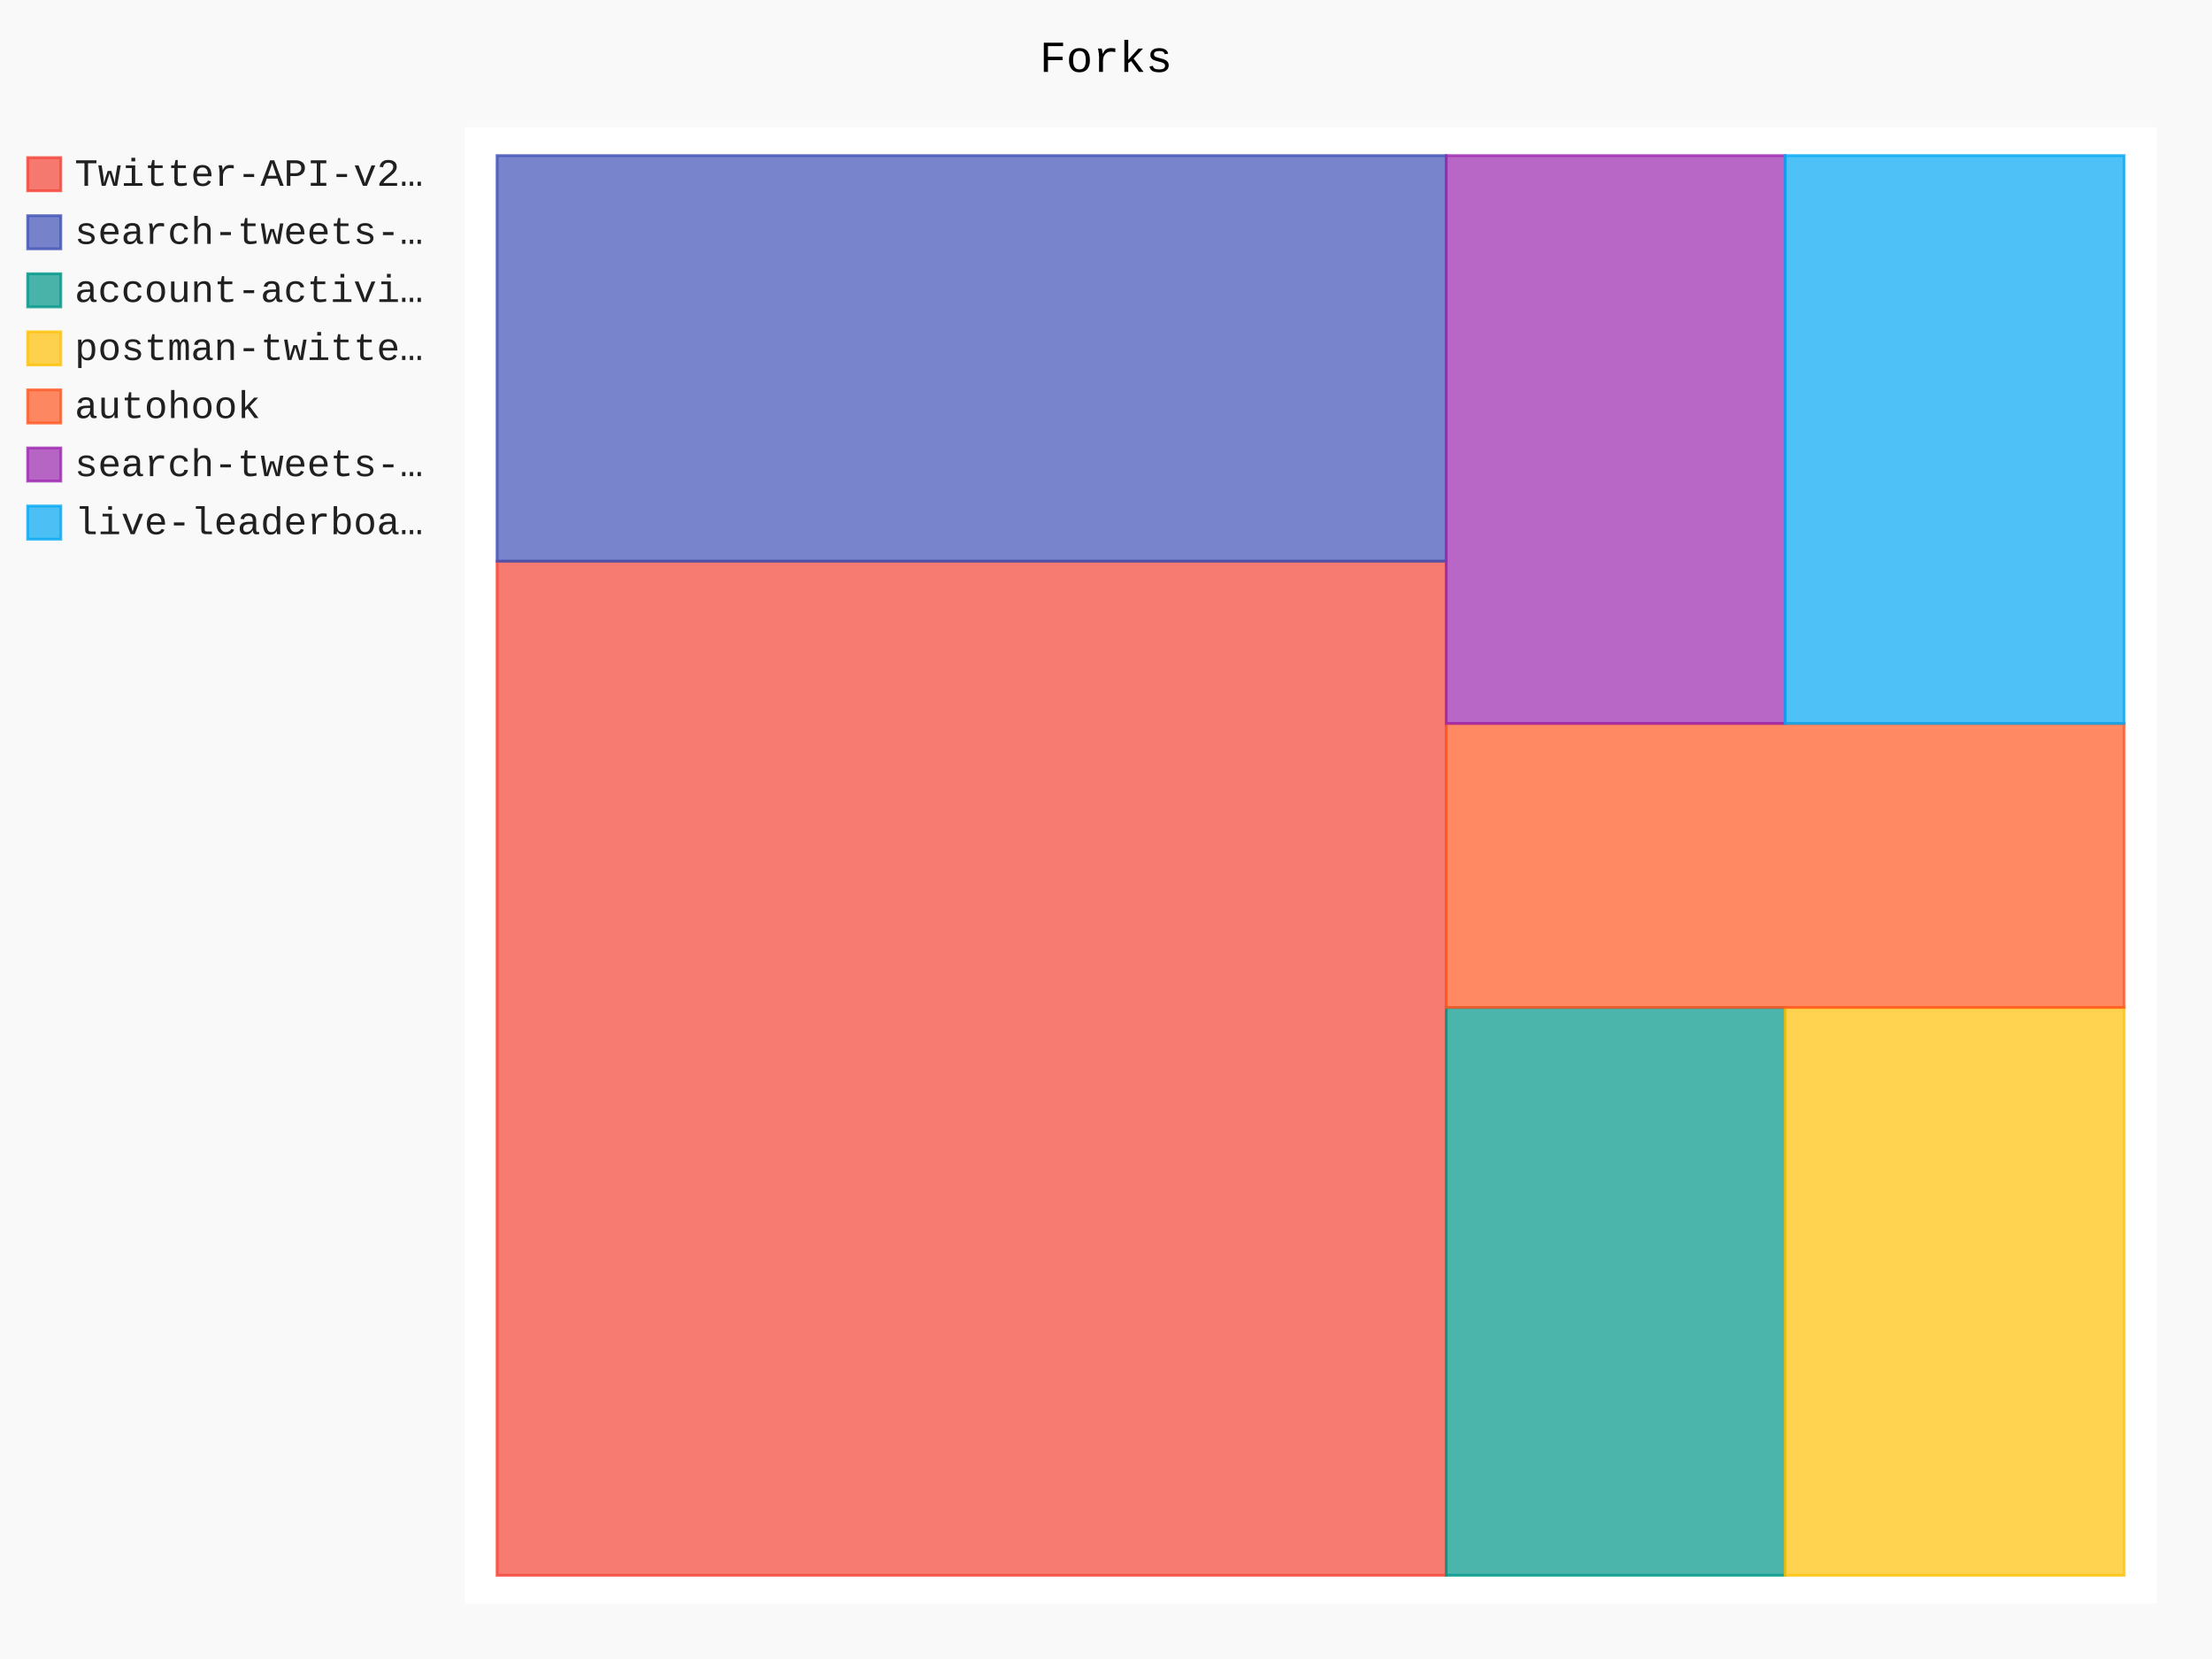
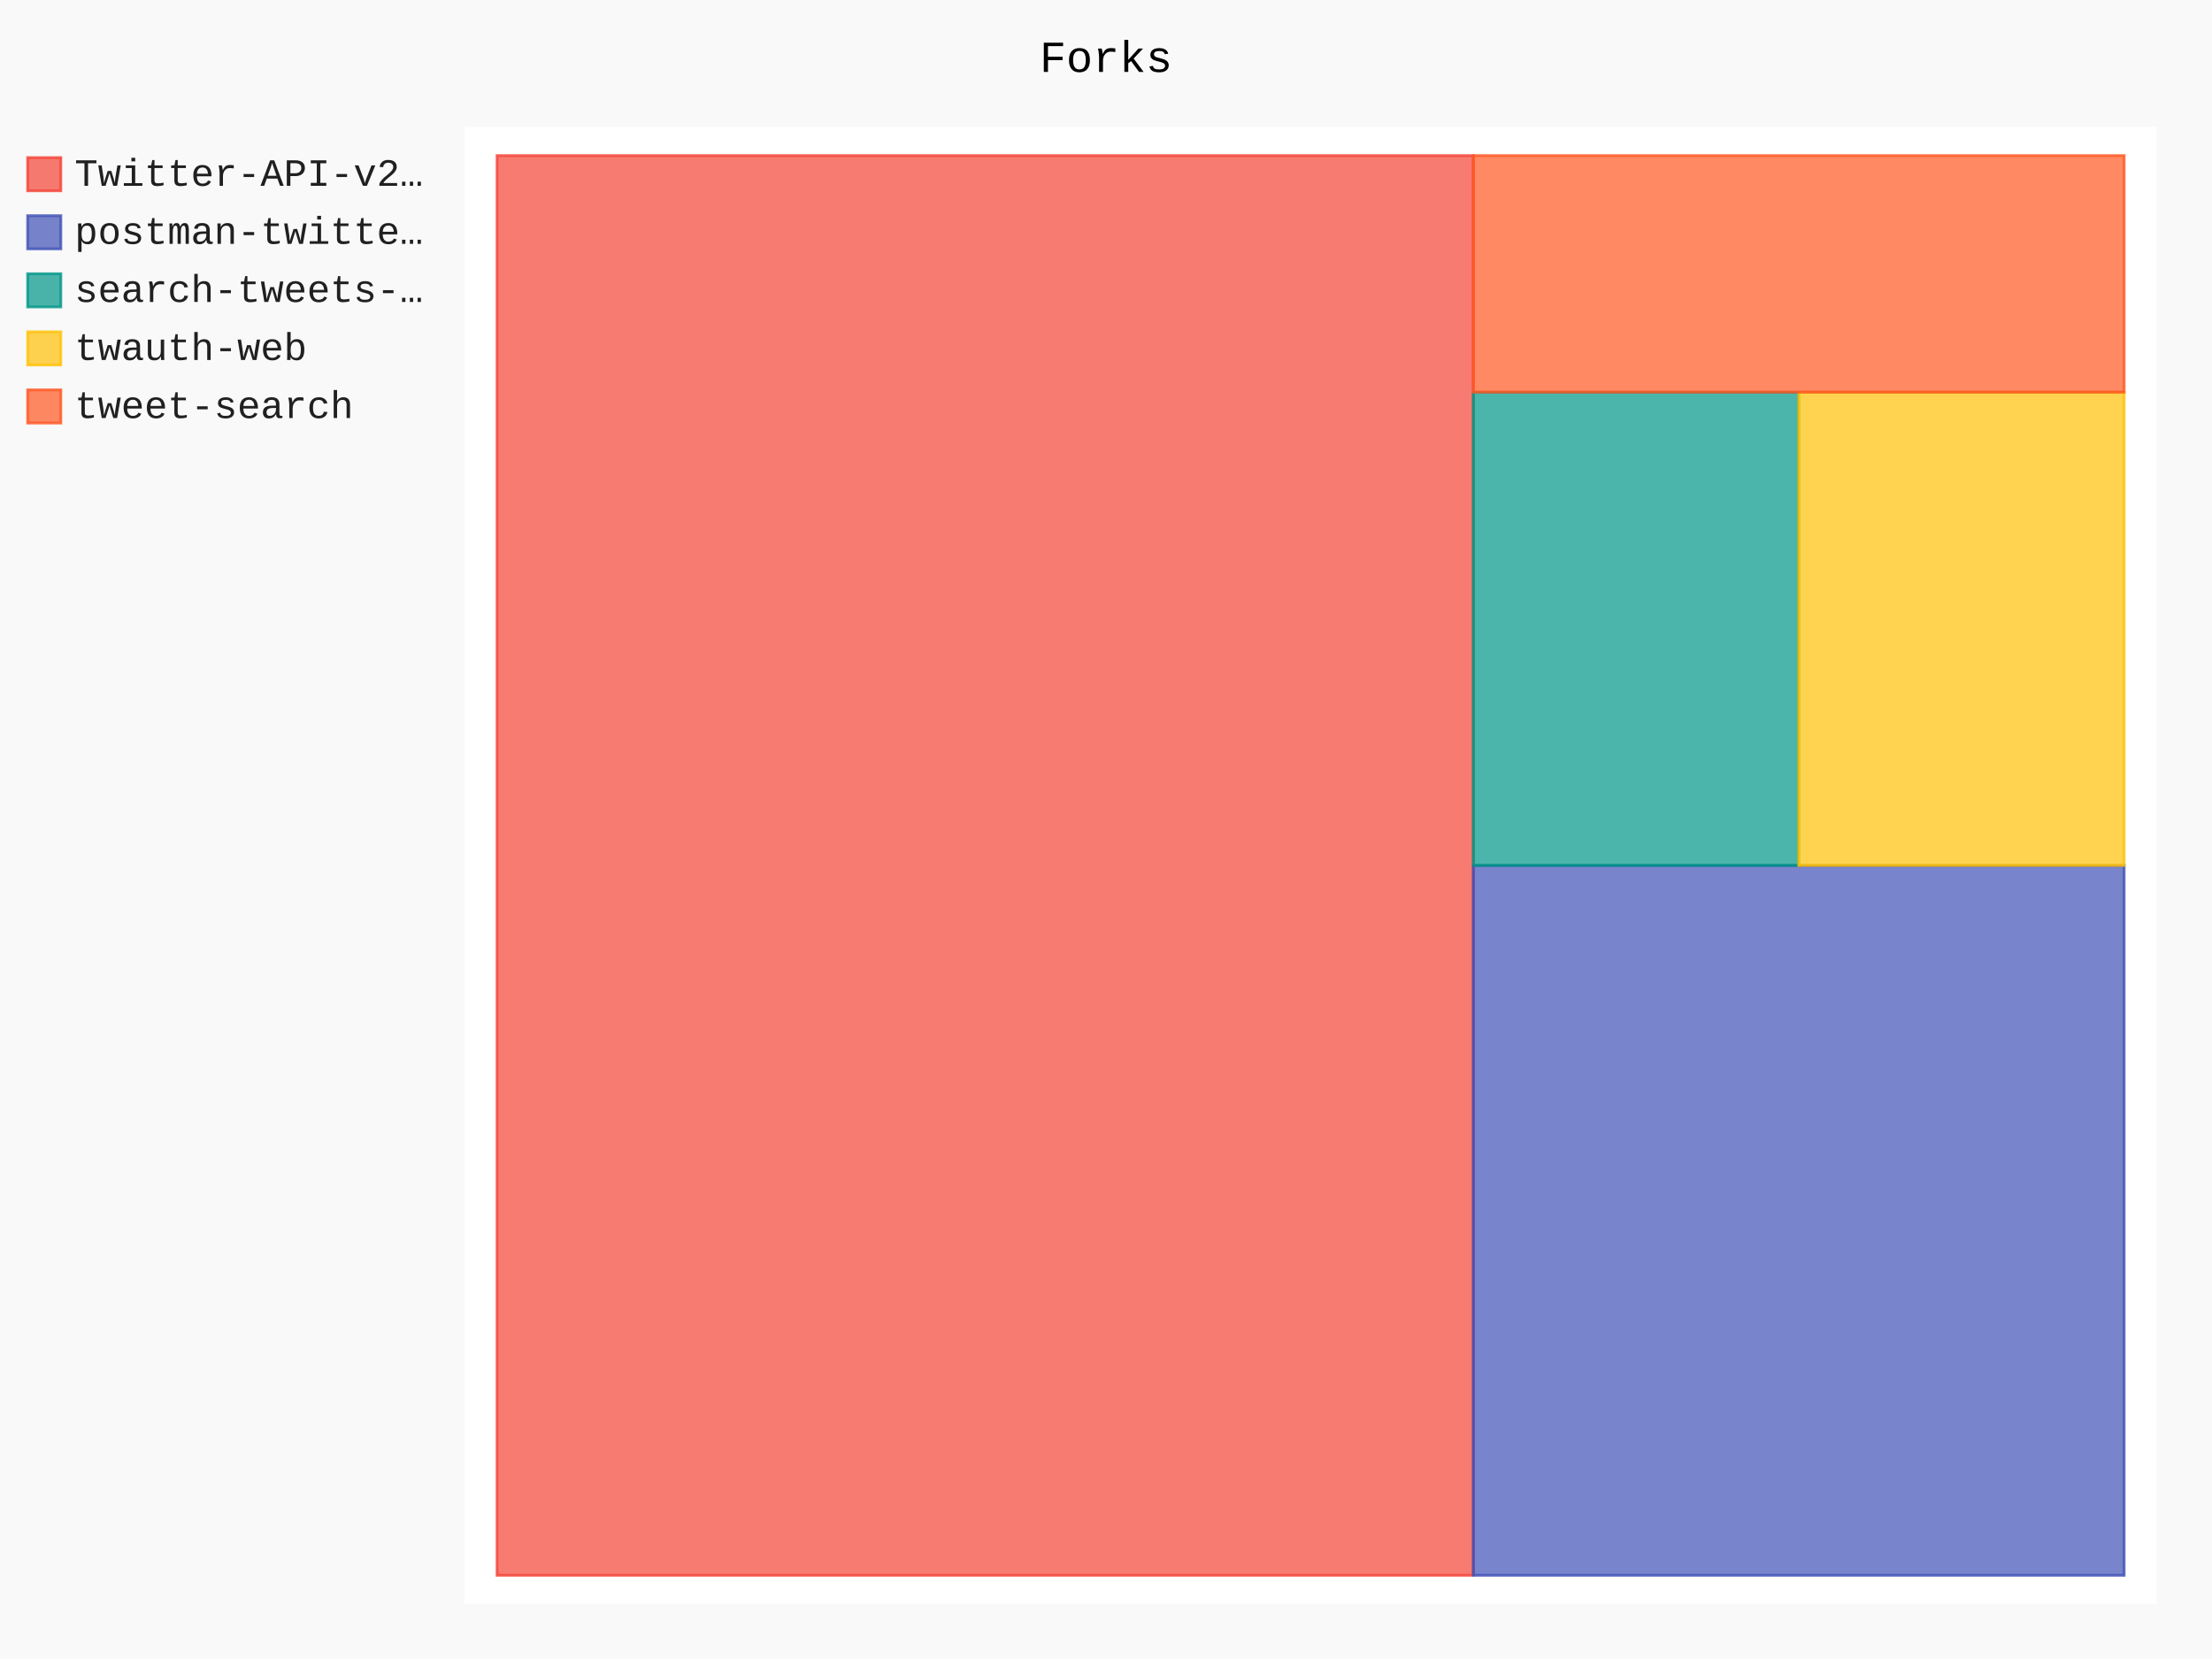
- <svg xmlns="http://www.w3.org/2000/svg" id="chart-57f9d130-6ff0-4acb-a171-2cdfeb93ee2a" class="pygal-chart" viewBox="0 0 800 600">
+ <svg xmlns="http://www.w3.org/2000/svg" id="chart-b8411241-45e1-4407-be9f-ea1a73304f58" class="pygal-chart" viewBox="0 0 800 600">
  <defs>
-     <style type="text/css">#chart-57f9d130-6ff0-4acb-a171-2cdfeb93ee2a{-webkit-user-select:none;-webkit-font-smoothing:antialiased;font-family:Consolas,"Liberation Mono",Menlo,Courier,monospace}#chart-57f9d130-6ff0-4acb-a171-2cdfeb93ee2a .title{font-family:Consolas,"Liberation Mono",Menlo,Courier,monospace;font-size:16px}#chart-57f9d130-6ff0-4acb-a171-2cdfeb93ee2a .legends .legend text{font-family:Consolas,"Liberation Mono",Menlo,Courier,monospace;font-size:14px}#chart-57f9d130-6ff0-4acb-a171-2cdfeb93ee2a .axis text{font-family:Consolas,"Liberation Mono",Menlo,Courier,monospace;font-size:10px}#chart-57f9d130-6ff0-4acb-a171-2cdfeb93ee2a .axis text.major{font-family:Consolas,"Liberation Mono",Menlo,Courier,monospace;font-size:10px}#chart-57f9d130-6ff0-4acb-a171-2cdfeb93ee2a .text-overlay text.value{font-family:Consolas,"Liberation Mono",Menlo,Courier,monospace;font-size:16px}#chart-57f9d130-6ff0-4acb-a171-2cdfeb93ee2a .text-overlay text.label{font-family:Consolas,"Liberation Mono",Menlo,Courier,monospace;font-size:10px}#chart-57f9d130-6ff0-4acb-a171-2cdfeb93ee2a .tooltip{font-family:Consolas,"Liberation Mono",Menlo,Courier,monospace;font-size:14px}#chart-57f9d130-6ff0-4acb-a171-2cdfeb93ee2a text.no_data{font-family:Consolas,"Liberation Mono",Menlo,Courier,monospace;font-size:64px}
- #chart-57f9d130-6ff0-4acb-a171-2cdfeb93ee2a{background-color:rgba(249,249,249,1)}#chart-57f9d130-6ff0-4acb-a171-2cdfeb93ee2a path,#chart-57f9d130-6ff0-4acb-a171-2cdfeb93ee2a line,#chart-57f9d130-6ff0-4acb-a171-2cdfeb93ee2a rect,#chart-57f9d130-6ff0-4acb-a171-2cdfeb93ee2a circle{-webkit-transition:150ms;-moz-transition:150ms;transition:150ms}#chart-57f9d130-6ff0-4acb-a171-2cdfeb93ee2a .graph &gt; .background{fill:rgba(249,249,249,1)}#chart-57f9d130-6ff0-4acb-a171-2cdfeb93ee2a .plot &gt; .background{fill:rgba(255,255,255,1)}#chart-57f9d130-6ff0-4acb-a171-2cdfeb93ee2a .graph{fill:rgba(0,0,0,.87)}#chart-57f9d130-6ff0-4acb-a171-2cdfeb93ee2a text.no_data{fill:rgba(0,0,0,1)}#chart-57f9d130-6ff0-4acb-a171-2cdfeb93ee2a .title{fill:rgba(0,0,0,1)}#chart-57f9d130-6ff0-4acb-a171-2cdfeb93ee2a .legends .legend text{fill:rgba(0,0,0,.87)}#chart-57f9d130-6ff0-4acb-a171-2cdfeb93ee2a .legends .legend:hover text{fill:rgba(0,0,0,1)}#chart-57f9d130-6ff0-4acb-a171-2cdfeb93ee2a .axis .line{stroke:rgba(0,0,0,1)}#chart-57f9d130-6ff0-4acb-a171-2cdfeb93ee2a .axis .guide.line{stroke:rgba(0,0,0,.54)}#chart-57f9d130-6ff0-4acb-a171-2cdfeb93ee2a .axis .major.line{stroke:rgba(0,0,0,.87)}#chart-57f9d130-6ff0-4acb-a171-2cdfeb93ee2a .axis text.major{fill:rgba(0,0,0,1)}#chart-57f9d130-6ff0-4acb-a171-2cdfeb93ee2a .axis.y .guides:hover .guide.line,#chart-57f9d130-6ff0-4acb-a171-2cdfeb93ee2a .line-graph .axis.x .guides:hover .guide.line,#chart-57f9d130-6ff0-4acb-a171-2cdfeb93ee2a .stackedline-graph .axis.x .guides:hover .guide.line,#chart-57f9d130-6ff0-4acb-a171-2cdfeb93ee2a .xy-graph .axis.x .guides:hover .guide.line{stroke:rgba(0,0,0,1)}#chart-57f9d130-6ff0-4acb-a171-2cdfeb93ee2a .axis .guides:hover text{fill:rgba(0,0,0,1)}#chart-57f9d130-6ff0-4acb-a171-2cdfeb93ee2a .reactive{fill-opacity:.7;stroke-opacity:.8}#chart-57f9d130-6ff0-4acb-a171-2cdfeb93ee2a .ci{stroke:rgba(0,0,0,.87)}#chart-57f9d130-6ff0-4acb-a171-2cdfeb93ee2a .reactive.active,#chart-57f9d130-6ff0-4acb-a171-2cdfeb93ee2a .active .reactive{fill-opacity:.8;stroke-opacity:.9;stroke-width:4}#chart-57f9d130-6ff0-4acb-a171-2cdfeb93ee2a .ci .reactive.active{stroke-width:1.5}#chart-57f9d130-6ff0-4acb-a171-2cdfeb93ee2a .series text{fill:rgba(0,0,0,1)}#chart-57f9d130-6ff0-4acb-a171-2cdfeb93ee2a .tooltip rect{fill:rgba(255,255,255,1);stroke:rgba(0,0,0,1);-webkit-transition:opacity 150ms;-moz-transition:opacity 150ms;transition:opacity 150ms}#chart-57f9d130-6ff0-4acb-a171-2cdfeb93ee2a .tooltip .label{fill:rgba(0,0,0,.87)}#chart-57f9d130-6ff0-4acb-a171-2cdfeb93ee2a .tooltip .label{fill:rgba(0,0,0,.87)}#chart-57f9d130-6ff0-4acb-a171-2cdfeb93ee2a .tooltip .legend{font-size:.8em;fill:rgba(0,0,0,.54)}#chart-57f9d130-6ff0-4acb-a171-2cdfeb93ee2a .tooltip .x_label{font-size:.6em;fill:rgba(0,0,0,1)}#chart-57f9d130-6ff0-4acb-a171-2cdfeb93ee2a .tooltip .xlink{font-size:.5em;text-decoration:underline}#chart-57f9d130-6ff0-4acb-a171-2cdfeb93ee2a .tooltip .value{font-size:1.5em}#chart-57f9d130-6ff0-4acb-a171-2cdfeb93ee2a .bound{font-size:.5em}#chart-57f9d130-6ff0-4acb-a171-2cdfeb93ee2a .max-value{font-size:.75em;fill:rgba(0,0,0,.54)}#chart-57f9d130-6ff0-4acb-a171-2cdfeb93ee2a .map-element{fill:rgba(255,255,255,1);stroke:rgba(0,0,0,.54) !important}#chart-57f9d130-6ff0-4acb-a171-2cdfeb93ee2a .map-element .reactive{fill-opacity:inherit;stroke-opacity:inherit}#chart-57f9d130-6ff0-4acb-a171-2cdfeb93ee2a .color-0,#chart-57f9d130-6ff0-4acb-a171-2cdfeb93ee2a .color-0 a:visited{stroke:#F44336;fill:#F44336}#chart-57f9d130-6ff0-4acb-a171-2cdfeb93ee2a .color-1,#chart-57f9d130-6ff0-4acb-a171-2cdfeb93ee2a .color-1 a:visited{stroke:#3F51B5;fill:#3F51B5}#chart-57f9d130-6ff0-4acb-a171-2cdfeb93ee2a .color-2,#chart-57f9d130-6ff0-4acb-a171-2cdfeb93ee2a .color-2 a:visited{stroke:#009688;fill:#009688}#chart-57f9d130-6ff0-4acb-a171-2cdfeb93ee2a .color-3,#chart-57f9d130-6ff0-4acb-a171-2cdfeb93ee2a .color-3 a:visited{stroke:#FFC107;fill:#FFC107}#chart-57f9d130-6ff0-4acb-a171-2cdfeb93ee2a .color-4,#chart-57f9d130-6ff0-4acb-a171-2cdfeb93ee2a .color-4 a:visited{stroke:#FF5722;fill:#FF5722}#chart-57f9d130-6ff0-4acb-a171-2cdfeb93ee2a .color-5,#chart-57f9d130-6ff0-4acb-a171-2cdfeb93ee2a .color-5 a:visited{stroke:#9C27B0;fill:#9C27B0}#chart-57f9d130-6ff0-4acb-a171-2cdfeb93ee2a .color-6,#chart-57f9d130-6ff0-4acb-a171-2cdfeb93ee2a .color-6 a:visited{stroke:#03A9F4;fill:#03A9F4}#chart-57f9d130-6ff0-4acb-a171-2cdfeb93ee2a .text-overlay .color-0 text{fill:black}#chart-57f9d130-6ff0-4acb-a171-2cdfeb93ee2a .text-overlay .color-1 text{fill:black}#chart-57f9d130-6ff0-4acb-a171-2cdfeb93ee2a .text-overlay .color-2 text{fill:black}#chart-57f9d130-6ff0-4acb-a171-2cdfeb93ee2a .text-overlay .color-3 text{fill:black}#chart-57f9d130-6ff0-4acb-a171-2cdfeb93ee2a .text-overlay .color-4 text{fill:black}#chart-57f9d130-6ff0-4acb-a171-2cdfeb93ee2a .text-overlay .color-5 text{fill:black}#chart-57f9d130-6ff0-4acb-a171-2cdfeb93ee2a .text-overlay .color-6 text{fill:black}
- #chart-57f9d130-6ff0-4acb-a171-2cdfeb93ee2a text.no_data{text-anchor:middle}#chart-57f9d130-6ff0-4acb-a171-2cdfeb93ee2a .guide.line{fill:none}#chart-57f9d130-6ff0-4acb-a171-2cdfeb93ee2a .centered{text-anchor:middle}#chart-57f9d130-6ff0-4acb-a171-2cdfeb93ee2a .title{text-anchor:middle}#chart-57f9d130-6ff0-4acb-a171-2cdfeb93ee2a .legends .legend text{fill-opacity:1}#chart-57f9d130-6ff0-4acb-a171-2cdfeb93ee2a .axis.x text{text-anchor:middle}#chart-57f9d130-6ff0-4acb-a171-2cdfeb93ee2a .axis.x:not(.web) text[transform]{text-anchor:start}#chart-57f9d130-6ff0-4acb-a171-2cdfeb93ee2a .axis.x:not(.web) text[transform].backwards{text-anchor:end}#chart-57f9d130-6ff0-4acb-a171-2cdfeb93ee2a .axis.y text{text-anchor:end}#chart-57f9d130-6ff0-4acb-a171-2cdfeb93ee2a .axis.y text[transform].backwards{text-anchor:start}#chart-57f9d130-6ff0-4acb-a171-2cdfeb93ee2a .axis.y2 text{text-anchor:start}#chart-57f9d130-6ff0-4acb-a171-2cdfeb93ee2a .axis.y2 text[transform].backwards{text-anchor:end}#chart-57f9d130-6ff0-4acb-a171-2cdfeb93ee2a .axis .guide.line{stroke-dasharray:4,4}#chart-57f9d130-6ff0-4acb-a171-2cdfeb93ee2a .axis .major.guide.line{stroke-dasharray:6,6}#chart-57f9d130-6ff0-4acb-a171-2cdfeb93ee2a .horizontal .axis.y .guide.line,#chart-57f9d130-6ff0-4acb-a171-2cdfeb93ee2a .horizontal .axis.y2 .guide.line,#chart-57f9d130-6ff0-4acb-a171-2cdfeb93ee2a .vertical .axis.x .guide.line{opacity:0}#chart-57f9d130-6ff0-4acb-a171-2cdfeb93ee2a .horizontal .axis.always_show .guide.line,#chart-57f9d130-6ff0-4acb-a171-2cdfeb93ee2a .vertical .axis.always_show .guide.line{opacity:1 !important}#chart-57f9d130-6ff0-4acb-a171-2cdfeb93ee2a .axis.y .guides:hover .guide.line,#chart-57f9d130-6ff0-4acb-a171-2cdfeb93ee2a .axis.y2 .guides:hover .guide.line,#chart-57f9d130-6ff0-4acb-a171-2cdfeb93ee2a .axis.x .guides:hover .guide.line{opacity:1}#chart-57f9d130-6ff0-4acb-a171-2cdfeb93ee2a .axis .guides:hover text{opacity:1}#chart-57f9d130-6ff0-4acb-a171-2cdfeb93ee2a .nofill{fill:none}#chart-57f9d130-6ff0-4acb-a171-2cdfeb93ee2a .subtle-fill{fill-opacity:.2}#chart-57f9d130-6ff0-4acb-a171-2cdfeb93ee2a .dot{stroke-width:1px;fill-opacity:1}#chart-57f9d130-6ff0-4acb-a171-2cdfeb93ee2a .dot.active{stroke-width:5px}#chart-57f9d130-6ff0-4acb-a171-2cdfeb93ee2a .dot.negative{fill:transparent}#chart-57f9d130-6ff0-4acb-a171-2cdfeb93ee2a text,#chart-57f9d130-6ff0-4acb-a171-2cdfeb93ee2a tspan{stroke:none !important}#chart-57f9d130-6ff0-4acb-a171-2cdfeb93ee2a .series text.active{opacity:1}#chart-57f9d130-6ff0-4acb-a171-2cdfeb93ee2a .tooltip rect{fill-opacity:.95;stroke-width:.5}#chart-57f9d130-6ff0-4acb-a171-2cdfeb93ee2a .tooltip text{fill-opacity:1}#chart-57f9d130-6ff0-4acb-a171-2cdfeb93ee2a .showable{visibility:hidden}#chart-57f9d130-6ff0-4acb-a171-2cdfeb93ee2a .showable.shown{visibility:visible}#chart-57f9d130-6ff0-4acb-a171-2cdfeb93ee2a .gauge-background{fill:rgba(229,229,229,1);stroke:none}#chart-57f9d130-6ff0-4acb-a171-2cdfeb93ee2a .bg-lines{stroke:rgba(249,249,249,1);stroke-width:2px}</style>
+     <style type="text/css">#chart-b8411241-45e1-4407-be9f-ea1a73304f58{-webkit-user-select:none;-webkit-font-smoothing:antialiased;font-family:Consolas,"Liberation Mono",Menlo,Courier,monospace}#chart-b8411241-45e1-4407-be9f-ea1a73304f58 .title{font-family:Consolas,"Liberation Mono",Menlo,Courier,monospace;font-size:16px}#chart-b8411241-45e1-4407-be9f-ea1a73304f58 .legends .legend text{font-family:Consolas,"Liberation Mono",Menlo,Courier,monospace;font-size:14px}#chart-b8411241-45e1-4407-be9f-ea1a73304f58 .axis text{font-family:Consolas,"Liberation Mono",Menlo,Courier,monospace;font-size:10px}#chart-b8411241-45e1-4407-be9f-ea1a73304f58 .axis text.major{font-family:Consolas,"Liberation Mono",Menlo,Courier,monospace;font-size:10px}#chart-b8411241-45e1-4407-be9f-ea1a73304f58 .text-overlay text.value{font-family:Consolas,"Liberation Mono",Menlo,Courier,monospace;font-size:16px}#chart-b8411241-45e1-4407-be9f-ea1a73304f58 .text-overlay text.label{font-family:Consolas,"Liberation Mono",Menlo,Courier,monospace;font-size:10px}#chart-b8411241-45e1-4407-be9f-ea1a73304f58 .tooltip{font-family:Consolas,"Liberation Mono",Menlo,Courier,monospace;font-size:14px}#chart-b8411241-45e1-4407-be9f-ea1a73304f58 text.no_data{font-family:Consolas,"Liberation Mono",Menlo,Courier,monospace;font-size:64px}
+ #chart-b8411241-45e1-4407-be9f-ea1a73304f58{background-color:rgba(249,249,249,1)}#chart-b8411241-45e1-4407-be9f-ea1a73304f58 path,#chart-b8411241-45e1-4407-be9f-ea1a73304f58 line,#chart-b8411241-45e1-4407-be9f-ea1a73304f58 rect,#chart-b8411241-45e1-4407-be9f-ea1a73304f58 circle{-webkit-transition:150ms;-moz-transition:150ms;transition:150ms}#chart-b8411241-45e1-4407-be9f-ea1a73304f58 .graph &gt; .background{fill:rgba(249,249,249,1)}#chart-b8411241-45e1-4407-be9f-ea1a73304f58 .plot &gt; .background{fill:rgba(255,255,255,1)}#chart-b8411241-45e1-4407-be9f-ea1a73304f58 .graph{fill:rgba(0,0,0,.87)}#chart-b8411241-45e1-4407-be9f-ea1a73304f58 text.no_data{fill:rgba(0,0,0,1)}#chart-b8411241-45e1-4407-be9f-ea1a73304f58 .title{fill:rgba(0,0,0,1)}#chart-b8411241-45e1-4407-be9f-ea1a73304f58 .legends .legend text{fill:rgba(0,0,0,.87)}#chart-b8411241-45e1-4407-be9f-ea1a73304f58 .legends .legend:hover text{fill:rgba(0,0,0,1)}#chart-b8411241-45e1-4407-be9f-ea1a73304f58 .axis .line{stroke:rgba(0,0,0,1)}#chart-b8411241-45e1-4407-be9f-ea1a73304f58 .axis .guide.line{stroke:rgba(0,0,0,.54)}#chart-b8411241-45e1-4407-be9f-ea1a73304f58 .axis .major.line{stroke:rgba(0,0,0,.87)}#chart-b8411241-45e1-4407-be9f-ea1a73304f58 .axis text.major{fill:rgba(0,0,0,1)}#chart-b8411241-45e1-4407-be9f-ea1a73304f58 .axis.y .guides:hover .guide.line,#chart-b8411241-45e1-4407-be9f-ea1a73304f58 .line-graph .axis.x .guides:hover .guide.line,#chart-b8411241-45e1-4407-be9f-ea1a73304f58 .stackedline-graph .axis.x .guides:hover .guide.line,#chart-b8411241-45e1-4407-be9f-ea1a73304f58 .xy-graph .axis.x .guides:hover .guide.line{stroke:rgba(0,0,0,1)}#chart-b8411241-45e1-4407-be9f-ea1a73304f58 .axis .guides:hover text{fill:rgba(0,0,0,1)}#chart-b8411241-45e1-4407-be9f-ea1a73304f58 .reactive{fill-opacity:.7;stroke-opacity:.8}#chart-b8411241-45e1-4407-be9f-ea1a73304f58 .ci{stroke:rgba(0,0,0,.87)}#chart-b8411241-45e1-4407-be9f-ea1a73304f58 .reactive.active,#chart-b8411241-45e1-4407-be9f-ea1a73304f58 .active .reactive{fill-opacity:.8;stroke-opacity:.9;stroke-width:4}#chart-b8411241-45e1-4407-be9f-ea1a73304f58 .ci .reactive.active{stroke-width:1.5}#chart-b8411241-45e1-4407-be9f-ea1a73304f58 .series text{fill:rgba(0,0,0,1)}#chart-b8411241-45e1-4407-be9f-ea1a73304f58 .tooltip rect{fill:rgba(255,255,255,1);stroke:rgba(0,0,0,1);-webkit-transition:opacity 150ms;-moz-transition:opacity 150ms;transition:opacity 150ms}#chart-b8411241-45e1-4407-be9f-ea1a73304f58 .tooltip .label{fill:rgba(0,0,0,.87)}#chart-b8411241-45e1-4407-be9f-ea1a73304f58 .tooltip .label{fill:rgba(0,0,0,.87)}#chart-b8411241-45e1-4407-be9f-ea1a73304f58 .tooltip .legend{font-size:.8em;fill:rgba(0,0,0,.54)}#chart-b8411241-45e1-4407-be9f-ea1a73304f58 .tooltip .x_label{font-size:.6em;fill:rgba(0,0,0,1)}#chart-b8411241-45e1-4407-be9f-ea1a73304f58 .tooltip .xlink{font-size:.5em;text-decoration:underline}#chart-b8411241-45e1-4407-be9f-ea1a73304f58 .tooltip .value{font-size:1.5em}#chart-b8411241-45e1-4407-be9f-ea1a73304f58 .bound{font-size:.5em}#chart-b8411241-45e1-4407-be9f-ea1a73304f58 .max-value{font-size:.75em;fill:rgba(0,0,0,.54)}#chart-b8411241-45e1-4407-be9f-ea1a73304f58 .map-element{fill:rgba(255,255,255,1);stroke:rgba(0,0,0,.54) !important}#chart-b8411241-45e1-4407-be9f-ea1a73304f58 .map-element .reactive{fill-opacity:inherit;stroke-opacity:inherit}#chart-b8411241-45e1-4407-be9f-ea1a73304f58 .color-0,#chart-b8411241-45e1-4407-be9f-ea1a73304f58 .color-0 a:visited{stroke:#F44336;fill:#F44336}#chart-b8411241-45e1-4407-be9f-ea1a73304f58 .color-1,#chart-b8411241-45e1-4407-be9f-ea1a73304f58 .color-1 a:visited{stroke:#3F51B5;fill:#3F51B5}#chart-b8411241-45e1-4407-be9f-ea1a73304f58 .color-2,#chart-b8411241-45e1-4407-be9f-ea1a73304f58 .color-2 a:visited{stroke:#009688;fill:#009688}#chart-b8411241-45e1-4407-be9f-ea1a73304f58 .color-3,#chart-b8411241-45e1-4407-be9f-ea1a73304f58 .color-3 a:visited{stroke:#FFC107;fill:#FFC107}#chart-b8411241-45e1-4407-be9f-ea1a73304f58 .color-4,#chart-b8411241-45e1-4407-be9f-ea1a73304f58 .color-4 a:visited{stroke:#FF5722;fill:#FF5722}#chart-b8411241-45e1-4407-be9f-ea1a73304f58 .text-overlay .color-0 text{fill:black}#chart-b8411241-45e1-4407-be9f-ea1a73304f58 .text-overlay .color-1 text{fill:black}#chart-b8411241-45e1-4407-be9f-ea1a73304f58 .text-overlay .color-2 text{fill:black}#chart-b8411241-45e1-4407-be9f-ea1a73304f58 .text-overlay .color-3 text{fill:black}#chart-b8411241-45e1-4407-be9f-ea1a73304f58 .text-overlay .color-4 text{fill:black}
+ #chart-b8411241-45e1-4407-be9f-ea1a73304f58 text.no_data{text-anchor:middle}#chart-b8411241-45e1-4407-be9f-ea1a73304f58 .guide.line{fill:none}#chart-b8411241-45e1-4407-be9f-ea1a73304f58 .centered{text-anchor:middle}#chart-b8411241-45e1-4407-be9f-ea1a73304f58 .title{text-anchor:middle}#chart-b8411241-45e1-4407-be9f-ea1a73304f58 .legends .legend text{fill-opacity:1}#chart-b8411241-45e1-4407-be9f-ea1a73304f58 .axis.x text{text-anchor:middle}#chart-b8411241-45e1-4407-be9f-ea1a73304f58 .axis.x:not(.web) text[transform]{text-anchor:start}#chart-b8411241-45e1-4407-be9f-ea1a73304f58 .axis.x:not(.web) text[transform].backwards{text-anchor:end}#chart-b8411241-45e1-4407-be9f-ea1a73304f58 .axis.y text{text-anchor:end}#chart-b8411241-45e1-4407-be9f-ea1a73304f58 .axis.y text[transform].backwards{text-anchor:start}#chart-b8411241-45e1-4407-be9f-ea1a73304f58 .axis.y2 text{text-anchor:start}#chart-b8411241-45e1-4407-be9f-ea1a73304f58 .axis.y2 text[transform].backwards{text-anchor:end}#chart-b8411241-45e1-4407-be9f-ea1a73304f58 .axis .guide.line{stroke-dasharray:4,4}#chart-b8411241-45e1-4407-be9f-ea1a73304f58 .axis .major.guide.line{stroke-dasharray:6,6}#chart-b8411241-45e1-4407-be9f-ea1a73304f58 .horizontal .axis.y .guide.line,#chart-b8411241-45e1-4407-be9f-ea1a73304f58 .horizontal .axis.y2 .guide.line,#chart-b8411241-45e1-4407-be9f-ea1a73304f58 .vertical .axis.x .guide.line{opacity:0}#chart-b8411241-45e1-4407-be9f-ea1a73304f58 .horizontal .axis.always_show .guide.line,#chart-b8411241-45e1-4407-be9f-ea1a73304f58 .vertical .axis.always_show .guide.line{opacity:1 !important}#chart-b8411241-45e1-4407-be9f-ea1a73304f58 .axis.y .guides:hover .guide.line,#chart-b8411241-45e1-4407-be9f-ea1a73304f58 .axis.y2 .guides:hover .guide.line,#chart-b8411241-45e1-4407-be9f-ea1a73304f58 .axis.x .guides:hover .guide.line{opacity:1}#chart-b8411241-45e1-4407-be9f-ea1a73304f58 .axis .guides:hover text{opacity:1}#chart-b8411241-45e1-4407-be9f-ea1a73304f58 .nofill{fill:none}#chart-b8411241-45e1-4407-be9f-ea1a73304f58 .subtle-fill{fill-opacity:.2}#chart-b8411241-45e1-4407-be9f-ea1a73304f58 .dot{stroke-width:1px;fill-opacity:1}#chart-b8411241-45e1-4407-be9f-ea1a73304f58 .dot.active{stroke-width:5px}#chart-b8411241-45e1-4407-be9f-ea1a73304f58 .dot.negative{fill:transparent}#chart-b8411241-45e1-4407-be9f-ea1a73304f58 text,#chart-b8411241-45e1-4407-be9f-ea1a73304f58 tspan{stroke:none !important}#chart-b8411241-45e1-4407-be9f-ea1a73304f58 .series text.active{opacity:1}#chart-b8411241-45e1-4407-be9f-ea1a73304f58 .tooltip rect{fill-opacity:.95;stroke-width:.5}#chart-b8411241-45e1-4407-be9f-ea1a73304f58 .tooltip text{fill-opacity:1}#chart-b8411241-45e1-4407-be9f-ea1a73304f58 .showable{visibility:hidden}#chart-b8411241-45e1-4407-be9f-ea1a73304f58 .showable.shown{visibility:visible}#chart-b8411241-45e1-4407-be9f-ea1a73304f58 .gauge-background{fill:rgba(229,229,229,1);stroke:none}#chart-b8411241-45e1-4407-be9f-ea1a73304f58 .bg-lines{stroke:rgba(249,249,249,1);stroke-width:2px}</style>
  </defs>
  <g class="graph treemap-graph vertical">
    <rect x="0" y="0" width="800" height="600" class="background" />
    <g transform="translate(168, 46)" class="plot">
      <rect x="0" y="0" width="612.0" height="534" class="background" />
      <g class="series serie-0 color-0">
        <g class="rects">
          <g class="rect">
-             <rect x="11.769" y="156.973" width="343.269" height="366.758" class="rect reactive tooltip-trigger" />
+             <rect x="11.769" y="10.269" width="353.077" height="513.462" class="rect reactive tooltip-trigger" />
          </g>
        </g>
      </g>
      <g class="series serie-1 color-1">
        <g class="rects">
          <g class="rect">
-             <rect x="11.769" y="10.269" width="343.269" height="146.703" class="rect reactive tooltip-trigger" />
+             <rect x="364.846" y="267.0" width="235.385" height="256.731" class="rect reactive tooltip-trigger" />
          </g>
        </g>
      </g>
      <g class="series serie-2 color-2">
        <g class="rects">
          <g class="rect">
-             <rect x="355.038" y="318.346" width="122.596" height="205.385" class="rect reactive tooltip-trigger" />
+             <rect x="364.846" y="95.846" width="117.692" height="171.154" class="rect reactive tooltip-trigger" />
          </g>
        </g>
      </g>
      <g class="series serie-3 color-3">
        <g class="rects">
          <g class="rect">
-             <rect x="477.635" y="318.346" width="122.596" height="205.385" class="rect reactive tooltip-trigger" />
+             <rect x="482.538" y="95.846" width="117.692" height="171.154" class="rect reactive tooltip-trigger" />
          </g>
        </g>
      </g>
      <g class="series serie-4 color-4">
        <g class="rects">
          <g class="rect">
-             <rect x="355.038" y="215.654" width="245.192" height="102.692" class="rect reactive tooltip-trigger" />
-           </g>
-         </g>
-       </g>
-       <g class="series serie-5 color-5">
-         <g class="rects">
-           <g class="rect">
-             <rect x="355.038" y="10.269" width="122.596" height="205.385" class="rect reactive tooltip-trigger" />
-           </g>
-         </g>
-       </g>
-       <g class="series serie-6 color-6">
-         <g class="rects">
-           <g class="rect">
-             <rect x="477.635" y="10.269" width="122.596" height="205.385" class="rect reactive tooltip-trigger" />
+             <rect x="364.846" y="10.269" width="235.385" height="85.577" class="rect reactive tooltip-trigger" />
          </g>
        </g>
      </g>
    </g>
    <g class="titles">
      <text x="400.0" y="26" class="title plot_title">Forks</text>
    </g>
    <g transform="translate(168, 46)" class="plot overlay">
      <g class="series serie-0 color-0" />
      <g class="series serie-1 color-1" />
      <g class="series serie-2 color-2" />
      <g class="series serie-3 color-3" />
      <g class="series serie-4 color-4" />
-       <g class="series serie-5 color-5" />
-       <g class="series serie-6 color-6" />
    </g>
    <g transform="translate(168, 46)" class="plot text-overlay">
      <g class="series serie-0 color-0" />
      <g class="series serie-1 color-1" />
      <g class="series serie-2 color-2" />
      <g class="series serie-3 color-3" />
      <g class="series serie-4 color-4" />
-       <g class="series serie-5 color-5" />
-       <g class="series serie-6 color-6" />
    </g>
    <g transform="translate(168, 46)" class="plot tooltip-overlay">
      <g transform="translate(0 0)" style="opacity: 0" class="tooltip">
        <rect rx="0" ry="0" width="0" height="0" class="tooltip-box" />
        <g class="text" />
      </g>
    </g>
    <g transform="translate(10, 56)" class="legends">
      <g id="activate-serie-0" class="legend reactive activate-serie">
        <rect x="0.0" y="1.0" width="12" height="12" class="color-0 reactive" />
        <text x="17.0" y="11.2">Twitter-API-v2…</text>
      </g>
      <g id="activate-serie-1" class="legend reactive activate-serie">
        <rect x="0.0" y="22.0" width="12" height="12" class="color-1 reactive" />
-         <text x="17.0" y="32.2">search-tweets-…</text>
+         <text x="17.0" y="32.2">postman-twitte…</text>
      </g>
      <g id="activate-serie-2" class="legend reactive activate-serie">
        <rect x="0.0" y="43.0" width="12" height="12" class="color-2 reactive" />
-         <text x="17.0" y="53.2">account-activi…</text>
+         <text x="17.0" y="53.2">search-tweets-…</text>
      </g>
      <g id="activate-serie-3" class="legend reactive activate-serie">
        <rect x="0.0" y="64.0" width="12" height="12" class="color-3 reactive" />
-         <text x="17.0" y="74.2">postman-twitte…</text>
+         <text x="17.0" y="74.2">twauth-web</text>
      </g>
      <g id="activate-serie-4" class="legend reactive activate-serie">
        <rect x="0.0" y="85.0" width="12" height="12" class="color-4 reactive" />
-         <text x="17.0" y="95.2">autohook</text>
-       </g>
-       <g id="activate-serie-5" class="legend reactive activate-serie">
-         <rect x="0.0" y="106.0" width="12" height="12" class="color-5 reactive" />
-         <text x="17.0" y="116.2">search-tweets-…</text>
-       </g>
-       <g id="activate-serie-6" class="legend reactive activate-serie">
-         <rect x="0.0" y="127.0" width="12" height="12" class="color-6 reactive" />
-         <text x="17.0" y="137.2">live-leaderboa…</text>
+         <text x="17.0" y="95.2">tweet-search</text>
      </g>
    </g>
    <g transform="translate(790, 56)" class="legends" />
  </g>
</svg>
